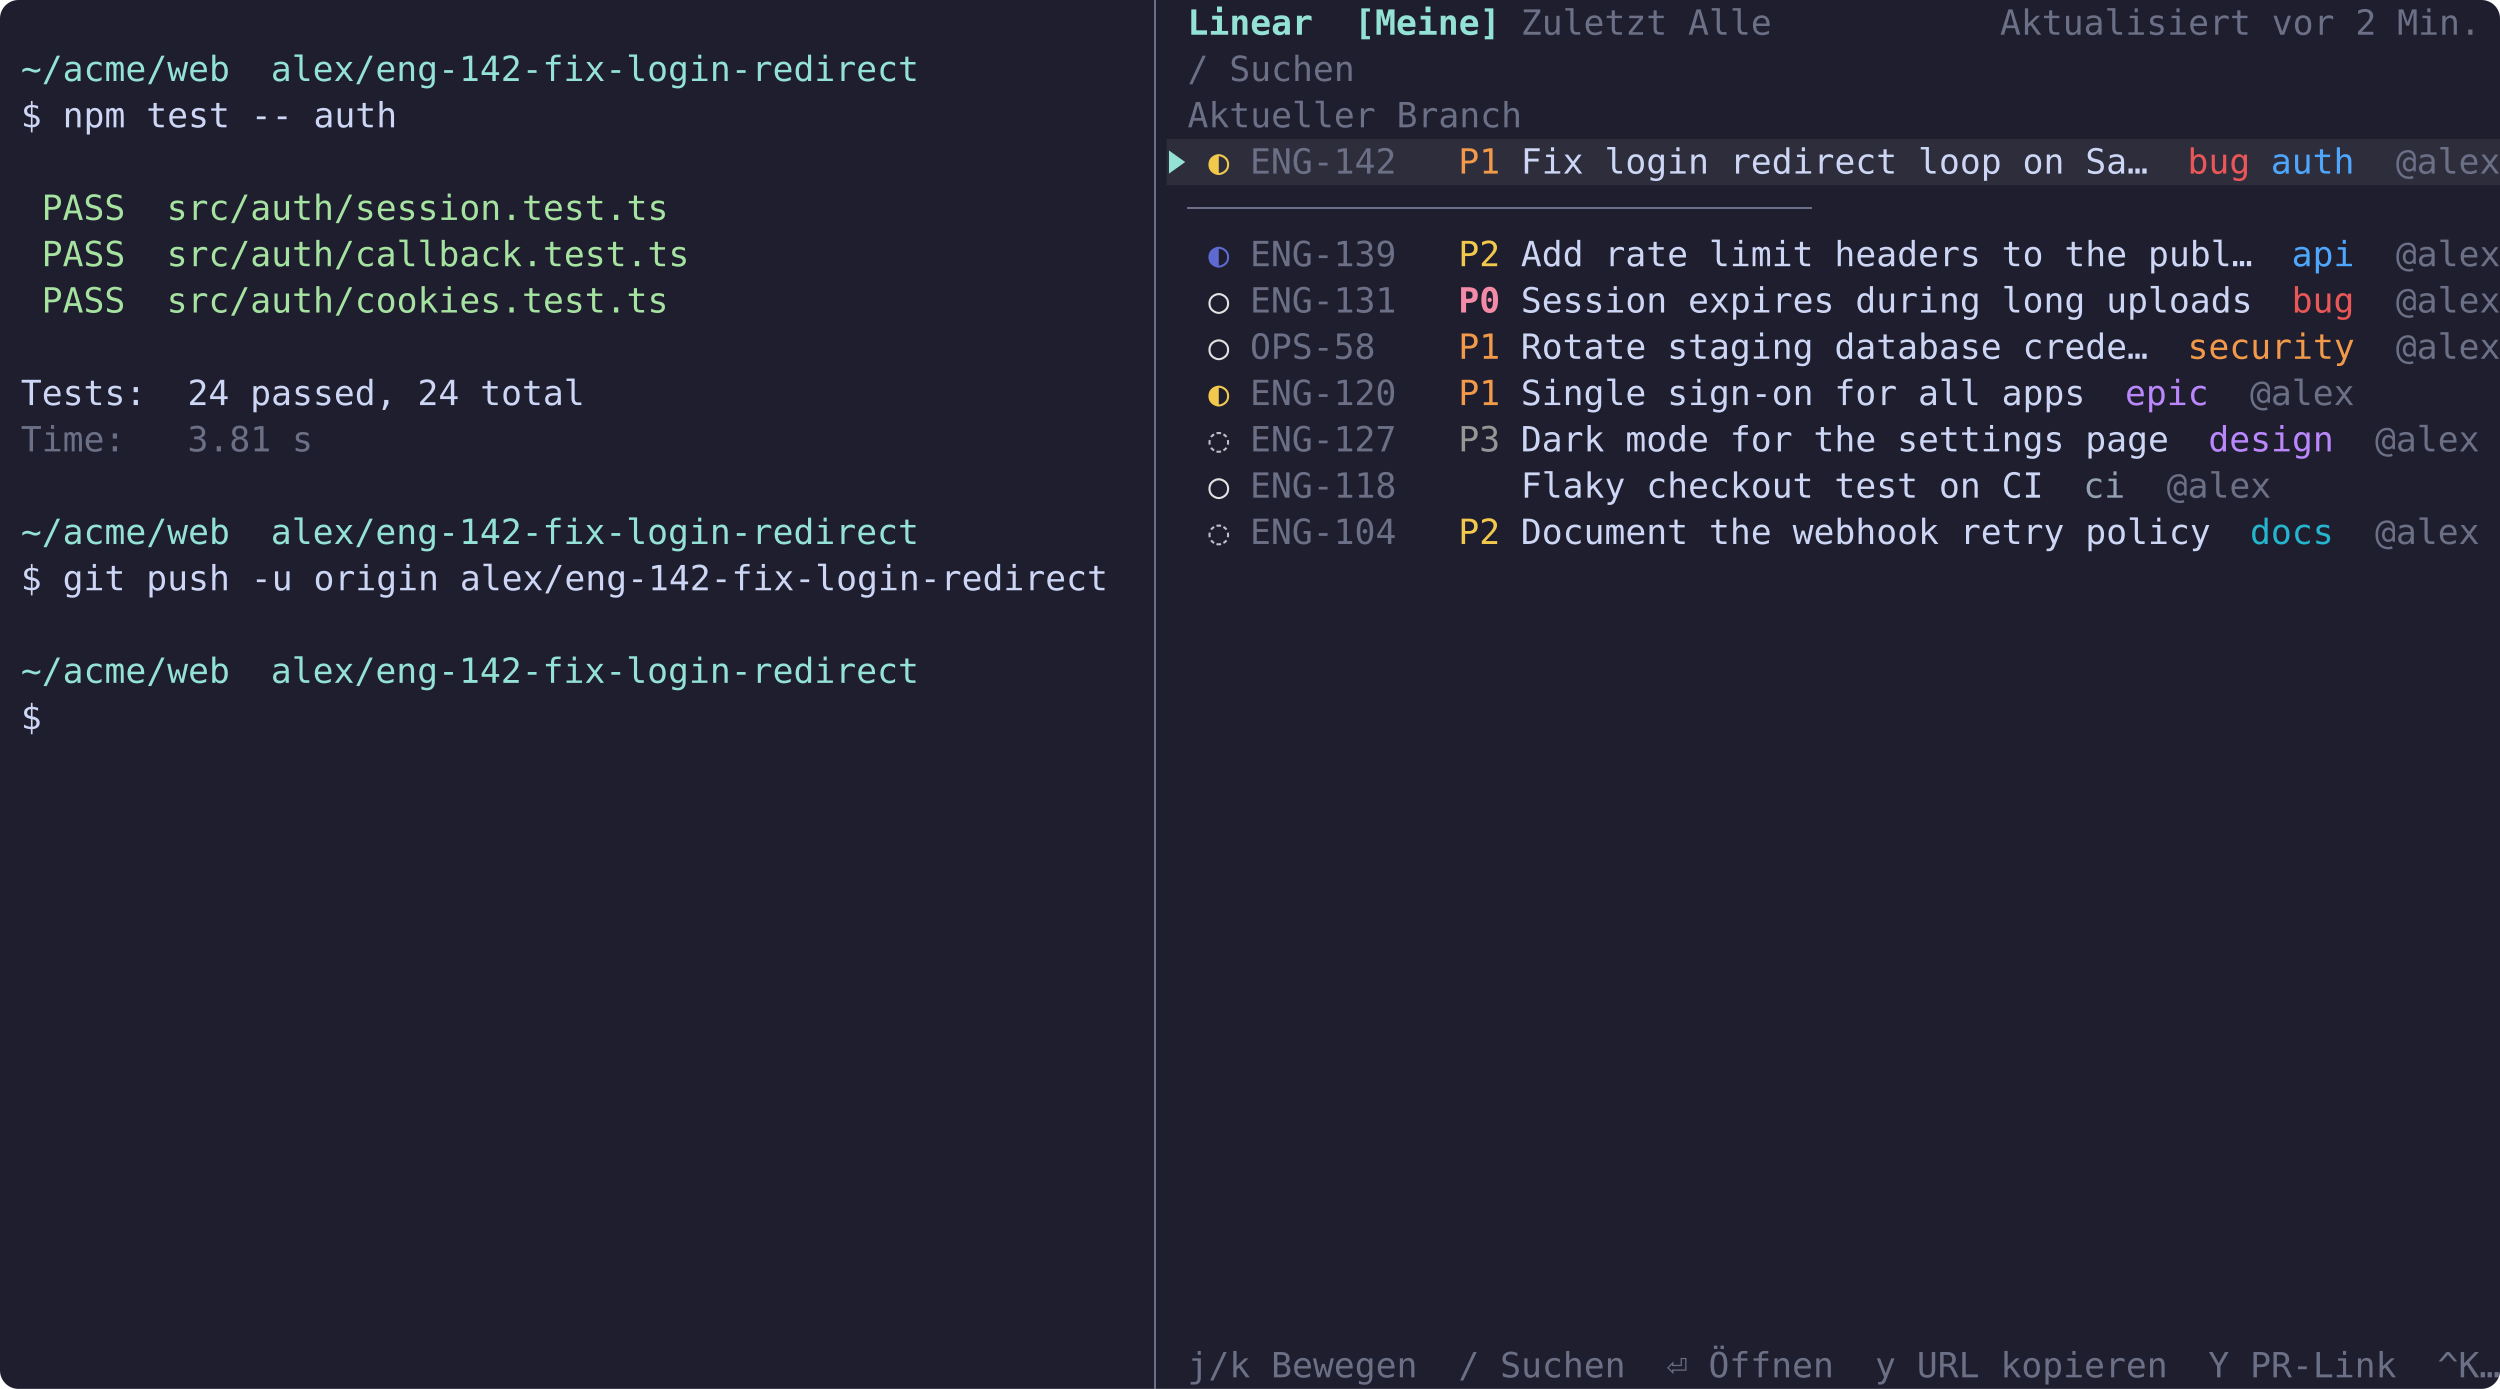
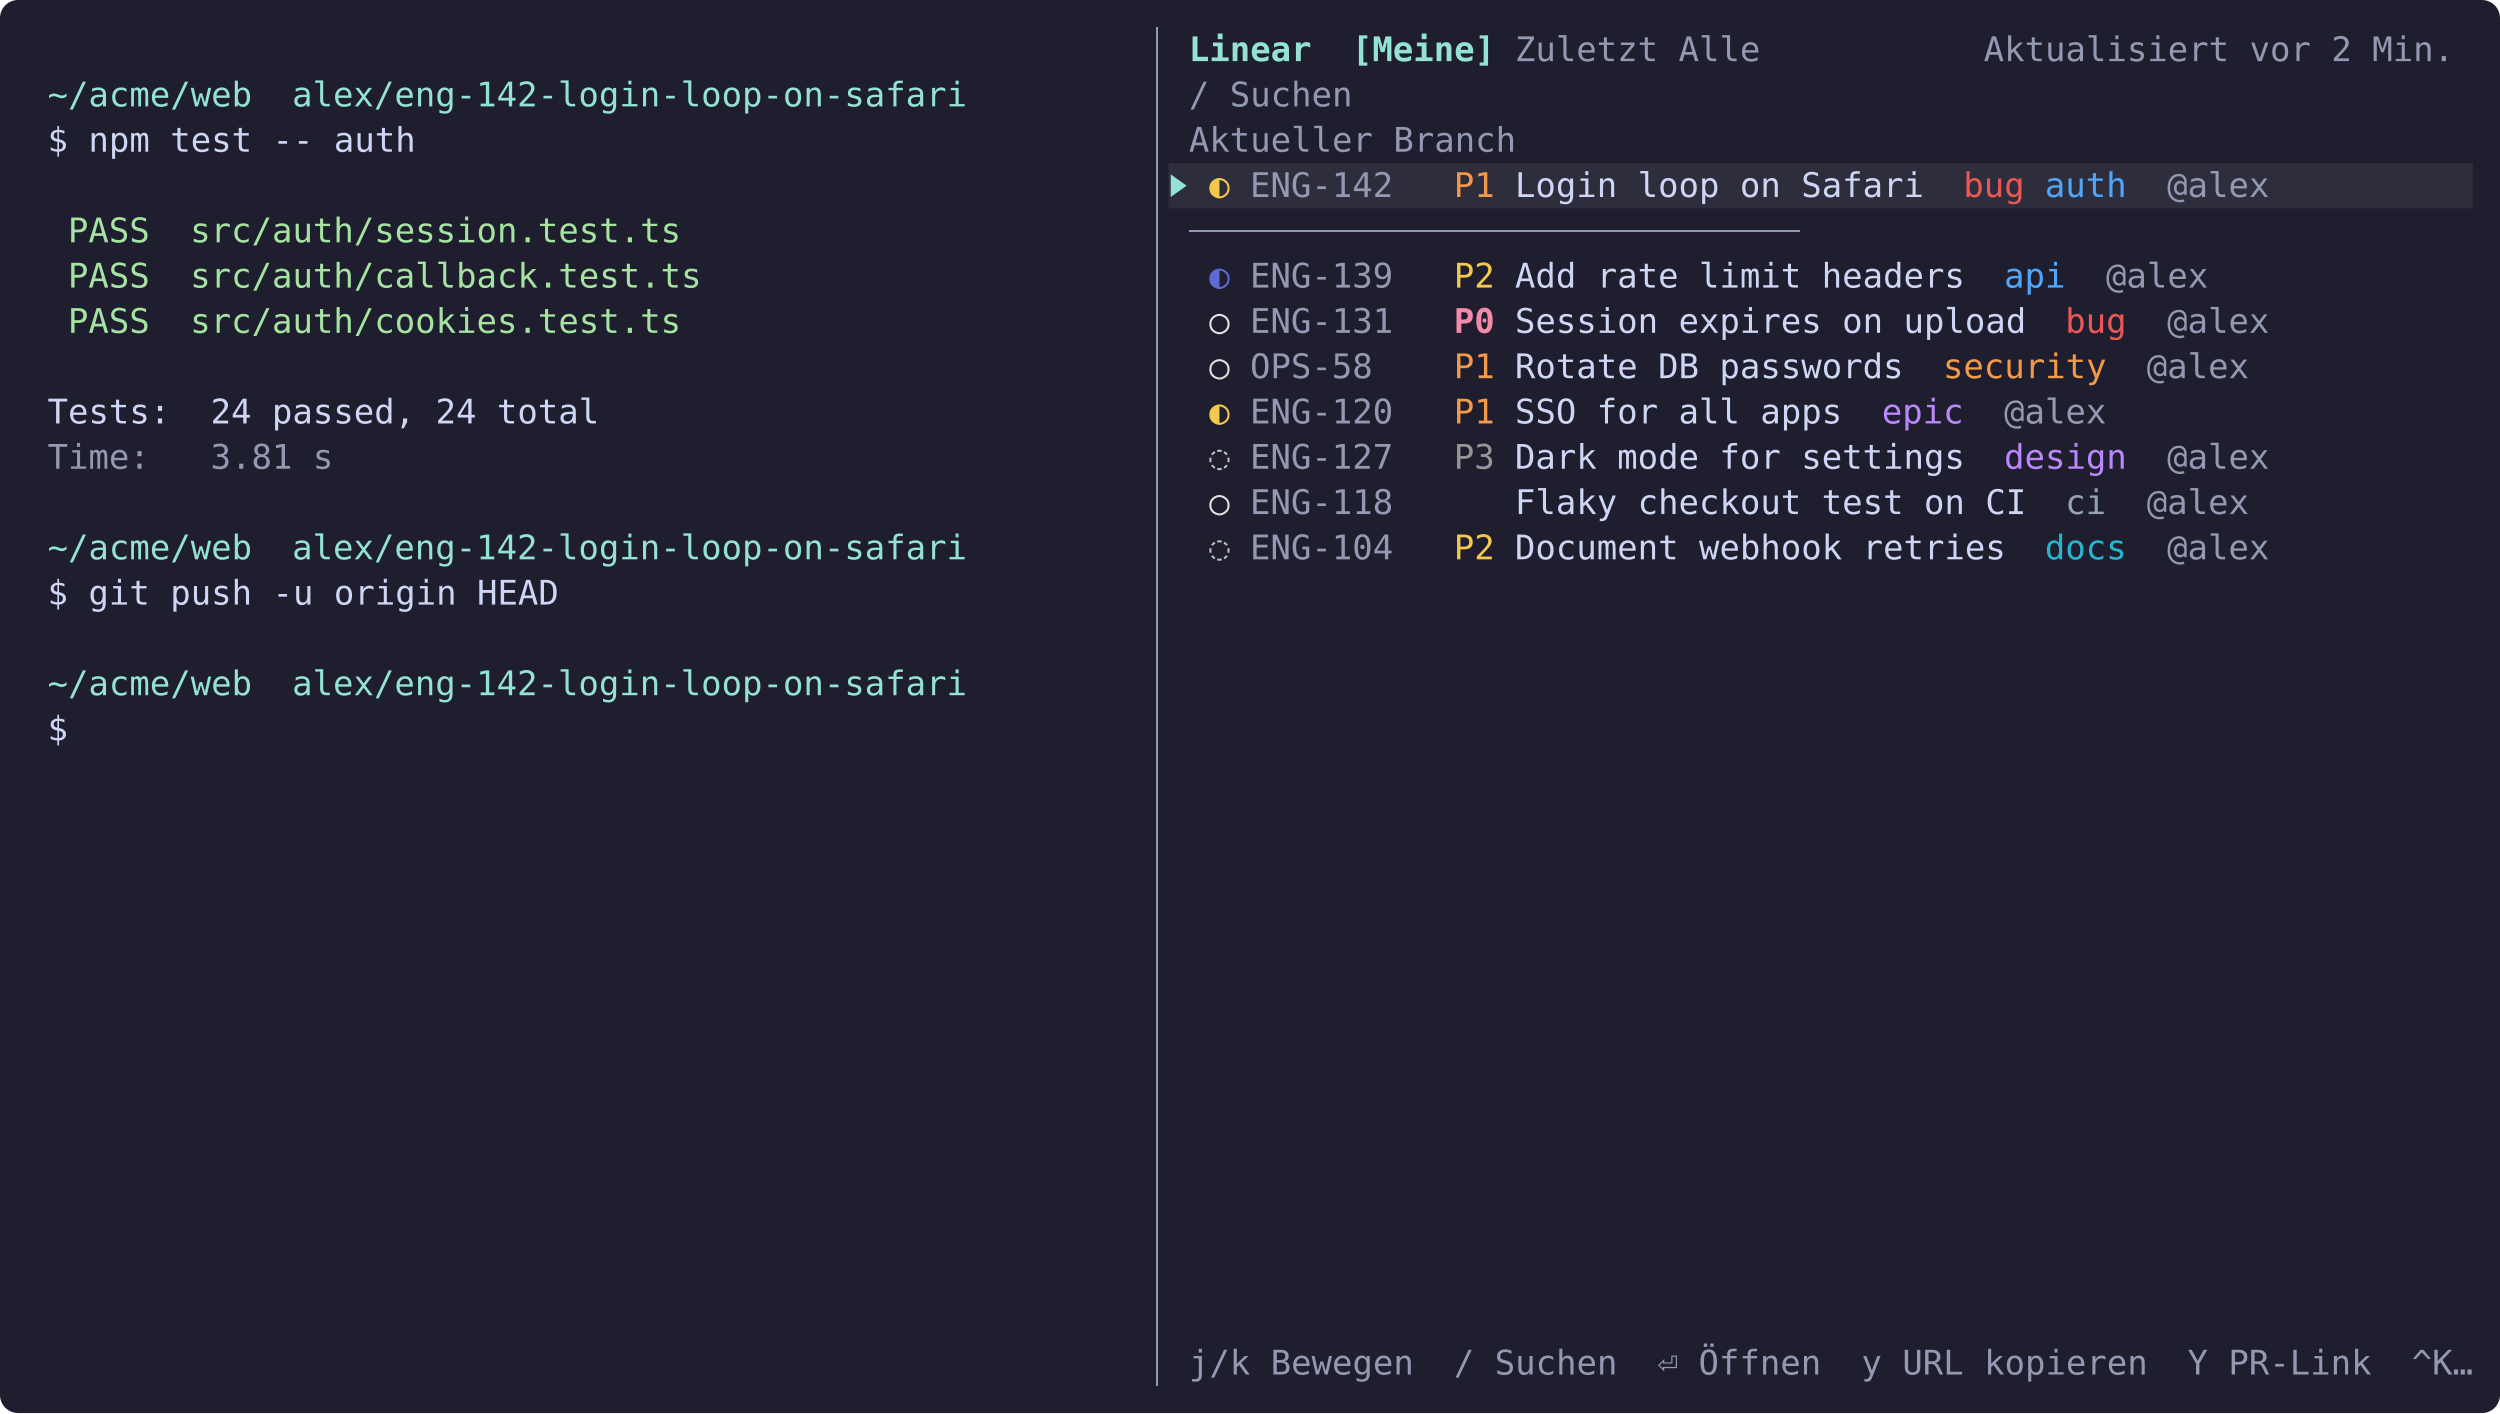
- <svg xmlns="http://www.w3.org/2000/svg" xml:lang="de" width="1080" height="600" viewBox="0 0 1080 600" font-family="ui-monospace, 'SF Mono', Menlo, Consolas, 'DejaVu Sans Mono', monospace" font-size="15">
-   <rect width="1080" height="600" rx="8" fill="#1e1e2e" />
-   <rect x="504" y="60" width="576" height="20" fill="#2d2d3c" />
-   <path d="M499 0V10M499 10V20M499 20V30M499 30V40M499 40V50M499 50V60M499 60V70M499 70V80M499 80V90M499 90V100M513 90H517M517 90H522M522 90H526M526 90H531M531 90H535M535 90H540M540 90H544M544 90H549M549 90H553M553 90H558M558 90H562M562 90H567M567 90H571M571 90H576M576 90H580M580 90H585M585 90H589M589 90H594M594 90H598M598 90H603M603 90H607M607 90H612M612 90H616M616 90H621M621 90H625M625 90H630M630 90H634M634 90H639M639 90H643M643 90H648M648 90H652M652 90H657M657 90H661M661 90H666M666 90H670M670 90H675M675 90H679M679 90H684M684 90H688M688 90H693M693 90H697M697 90H702M702 90H706M706 90H711M711 90H715M715 90H720M720 90H724M724 90H729M729 90H733M733 90H738M738 90H742M742 90H747M747 90H751M751 90H756M756 90H760M760 90H765M765 90H769M769 90H774M774 90H778M778 90H783M499 100V110M499 110V120M499 120V130M499 130V140M499 140V150M499 150V160M499 160V170M499 170V180M499 180V190M499 190V200M499 200V210M499 210V220M499 220V230M499 230V240M499 240V250M499 250V260M499 260V270M499 270V280M499 280V290M499 290V300M499 300V310M499 310V320M499 320V330M499 330V340M499 340V350M499 350V360M499 360V370M499 370V380M499 380V390M499 390V400M499 400V410M499 410V420M499 420V430M499 430V440M499 440V450M499 450V460M499 460V470M499 470V480M499 480V490M499 490V500M499 500V510M499 510V520M499 520V530M499 530V540M499 540V550M499 550V560M499 560V570M499 570V580M499 580V590M499 590V600" stroke="#6c7086" stroke-width="1" fill="none" shape-rendering="crispEdges" />
-   <path d="M505 65L512 70L505 75Z" fill="#94e2d5" />
-   <text x="513 522 531 540 549 558" y="15" fill="#94e2d5" font-weight="bold">Linear</text>
-   <text x="585 594 603 612 621 630 639" y="15" fill="#94e2d5" font-weight="bold">[Meine]</text>
-   <text x="657 666 675 684 693 702 711 720 729 738 747 756" y="15" fill="#6c7086">Zuletzt Alle</text>
-   <text x="864 873 882 891 900 909 918 927 936 945 954 963 972 981 990 999 1008 1017 1026 1035 1044 1053 1062" y="15" fill="#6c7086">Aktualisiert vor 2 Min.</text>
-   <text x="9 18 27 36 45 54 63 72 81 90" y="35" fill="#94e2d5">~/acme/web</text>
-   <text x="117 126 135 144 153 162 171 180 189 198 207 216 225 234 243 252 261 270 279 288 297 306 315 324 333 342 351 360 369 378 387" y="35" fill="#94e2d5">alex/eng-142-fix-login-redirect</text>
-   <text x="513 522 531 540 549 558 567 576" y="35" fill="#6c7086">/ Suchen</text>
-   <text x="9 18 27 36 45 54 63 72 81 90 99 108 117 126 135 144 153 162" y="55" fill="#cdd6f4">$ npm test -- auth</text>
-   <text x="513 522 531 540 549 558 567 576 585 594 603 612 621 630 639 648" y="55" fill="#6c7086">Aktueller Branch</text>
-   <text x="522" y="75" fill="#f2c94c">◐</text>
-   <text x="540 549 558 567 576 585 594" y="75" fill="#6c7086">ENG-142</text>
-   <text x="630 639" y="75" fill="#f2994a">P1</text>
-   <text x="657 666 675 684 693 702 711 720 729 738 747 756 765 774 783 792 801 810 819 828 837 846 855 864 873 882 891 900 909 918" y="75" fill="#cdd6f4">Fix login redirect loop on Sa…</text>
-   <text x="945 954 963" y="75" fill="#eb5757">bug</text>
-   <text x="981 990 999 1008" y="75" fill="#4ea7fc">auth</text>
-   <text x="1035 1044 1053 1062 1071" y="75" fill="#6c7086">@alex</text>
-   <text x="18 27 36 45" y="95" fill="#a6e3a1">PASS</text>
-   <text x="72 81 90 99 108 117 126 135 144 153 162 171 180 189 198 207 216 225 234 243 252 261 270 279" y="95" fill="#a6e3a1">src/auth/session.test.ts</text>
-   <text x="18 27 36 45" y="115" fill="#a6e3a1">PASS</text>
-   <text x="72 81 90 99 108 117 126 135 144 153 162 171 180 189 198 207 216 225 234 243 252 261 270 279 288" y="115" fill="#a6e3a1">src/auth/callback.test.ts</text>
-   <text x="522" y="115" fill="#5e6ad2">◐</text>
-   <text x="540 549 558 567 576 585 594" y="115" fill="#6c7086">ENG-139</text>
-   <text x="630 639" y="115" fill="#f2c94c">P2</text>
-   <text x="657 666 675 684 693 702 711 720 729 738 747 756 765 774 783 792 801 810 819 828 837 846 855 864 873 882 891 900 909 918 927 936 945 954 963" y="115" fill="#cdd6f4">Add rate limit headers to the publ…</text>
-   <text x="990 999 1008" y="115" fill="#4ea7fc">api</text>
-   <text x="1035 1044 1053 1062 1071" y="115" fill="#6c7086">@alex</text>
-   <text x="18 27 36 45" y="135" fill="#a6e3a1">PASS</text>
-   <text x="72 81 90 99 108 117 126 135 144 153 162 171 180 189 198 207 216 225 234 243 252 261 270 279" y="135" fill="#a6e3a1">src/auth/cookies.test.ts</text>
-   <text x="522" y="135" fill="#e2e2e2">○</text>
-   <text x="540 549 558 567 576 585 594" y="135" fill="#6c7086">ENG-131</text>
-   <text x="630 639" y="135" fill="#f38ba8" font-weight="bold">P0</text>
-   <text x="657 666 675 684 693 702 711 720 729 738 747 756 765 774 783 792 801 810 819 828 837 846 855 864 873 882 891 900 909 918 927 936 945 954 963" y="135" fill="#cdd6f4">Session expires during long uploads</text>
-   <text x="990 999 1008" y="135" fill="#eb5757">bug</text>
-   <text x="1035 1044 1053 1062 1071" y="135" fill="#6c7086">@alex</text>
-   <text x="522" y="155" fill="#e2e2e2">○</text>
-   <text x="540 549 558 567 576 585" y="155" fill="#6c7086">OPS-58</text>
-   <text x="630 639" y="155" fill="#f2994a">P1</text>
-   <text x="657 666 675 684 693 702 711 720 729 738 747 756 765 774 783 792 801 810 819 828 837 846 855 864 873 882 891 900 909 918" y="155" fill="#cdd6f4">Rotate staging database crede…</text>
-   <text x="945 954 963 972 981 990 999 1008" y="155" fill="#f2994a">security</text>
-   <text x="1035 1044 1053 1062 1071" y="155" fill="#6c7086">@alex</text>
-   <text x="9 18 27 36 45 54" y="175" fill="#cdd6f4">Tests:</text>
-   <text x="81 90 99 108 117 126 135 144 153 162 171 180 189 198 207 216 225 234 243" y="175" fill="#cdd6f4">24 passed, 24 total</text>
-   <text x="522" y="175" fill="#f2c94c">◐</text>
-   <text x="540 549 558 567 576 585 594" y="175" fill="#6c7086">ENG-120</text>
-   <text x="630 639" y="175" fill="#f2994a">P1</text>
-   <text x="657 666 675 684 693 702 711 720 729 738 747 756 765 774 783 792 801 810 819 828 837 846 855 864 873 882 891" y="175" fill="#cdd6f4">Single sign-on for all apps</text>
-   <text x="918 927 936 945" y="175" fill="#bb87fc">epic</text>
-   <text x="972 981 990 999 1008" y="175" fill="#6c7086">@alex</text>
-   <text x="9 18 27 36 45" y="195" fill="#6c7086">Time:</text>
-   <text x="81 90 99 108 117 126" y="195" fill="#6c7086">3.81 s</text>
-   <text x="522" y="195" fill="#bec2c8">◌</text>
-   <text x="540 549 558 567 576 585 594" y="195" fill="#6c7086">ENG-127</text>
-   <text x="630 639" y="195" fill="#969696">P3</text>
-   <text x="657 666 675 684 693 702 711 720 729 738 747 756 765 774 783 792 801 810 819 828 837 846 855 864 873 882 891 900 909 918 927" y="195" fill="#cdd6f4">Dark mode for the settings page</text>
-   <text x="954 963 972 981 990 999" y="195" fill="#bb87fc">design</text>
-   <text x="1026 1035 1044 1053 1062" y="195" fill="#6c7086">@alex</text>
-   <text x="522" y="215" fill="#e2e2e2">○</text>
-   <text x="540 549 558 567 576 585 594" y="215" fill="#6c7086">ENG-118</text>
-   <text x="657 666 675 684 693 702 711 720 729 738 747 756 765 774 783 792 801 810 819 828 837 846 855 864 873" y="215" fill="#cdd6f4">Flaky checkout test on CI</text>
-   <text x="900 909" y="215" fill="#95a2b3">ci</text>
-   <text x="936 945 954 963 972" y="215" fill="#6c7086">@alex</text>
-   <text x="9 18 27 36 45 54 63 72 81 90" y="235" fill="#94e2d5">~/acme/web</text>
-   <text x="117 126 135 144 153 162 171 180 189 198 207 216 225 234 243 252 261 270 279 288 297 306 315 324 333 342 351 360 369 378 387" y="235" fill="#94e2d5">alex/eng-142-fix-login-redirect</text>
-   <text x="522" y="235" fill="#bec2c8">◌</text>
-   <text x="540 549 558 567 576 585 594" y="235" fill="#6c7086">ENG-104</text>
-   <text x="630 639" y="235" fill="#f2c94c">P2</text>
-   <text x="657 666 675 684 693 702 711 720 729 738 747 756 765 774 783 792 801 810 819 828 837 846 855 864 873 882 891 900 909 918 927 936 945" y="235" fill="#cdd6f4">Document the webhook retry policy</text>
-   <text x="972 981 990 999" y="235" fill="#26b5ce">docs</text>
-   <text x="1026 1035 1044 1053 1062" y="235" fill="#6c7086">@alex</text>
-   <text x="9 18 27 36 45 54 63 72 81 90 99 108 117 126 135 144 153 162 171 180 189 198 207 216 225 234 243 252 261 270 279 288 297 306 315 324 333 342 351 360 369 378 387 396 405 414 423 432 441 450 459 468" y="255" fill="#cdd6f4">$ git push -u origin alex/eng-142-fix-login-redirect</text>
-   <text x="9 18 27 36 45 54 63 72 81 90" y="295" fill="#94e2d5">~/acme/web</text>
-   <text x="117 126 135 144 153 162 171 180 189 198 207 216 225 234 243 252 261 270 279 288 297 306 315 324 333 342 351 360 369 378 387" y="295" fill="#94e2d5">alex/eng-142-fix-login-redirect</text>
-   <text x="9" y="315" fill="#cdd6f4">$</text>
-   <text x="513 522 531 540 549 558 567 576 585 594 603" y="595" fill="#6c7086">j/k Bewegen</text>
-   <text x="630 639 648 657 666 675 684 693" y="595" fill="#6c7086">/ Suchen</text>
-   <text x="720 729 738 747 756 765 774 783" y="595" fill="#6c7086">⏎ Öffnen</text>
-   <text x="810 819 828 837 846 855 864 873 882 891 900 909 918 927" y="595" fill="#6c7086">y URL kopieren</text>
-   <text x="954 963 972 981 990 999 1008 1017 1026" y="595" fill="#6c7086">Y PR-Link</text>
-   <text x="1053 1062 1071" y="595" fill="#6c7086">^K…</text>
+ <svg xmlns="http://www.w3.org/2000/svg" xml:lang="de" width="1104" height="624" viewBox="0 0 1104 624" font-family="ui-monospace, 'SF Mono', Menlo, Consolas, 'DejaVu Sans Mono', monospace" font-size="15">
+   <rect width="1104" height="624" rx="8" fill="#1e1e2e" />
+   <g transform="translate(12 12)">
+     <rect x="504" y="60" width="576" height="20" fill="#2d2d3c" />
+     <path d="M499 0V10M499 10V20M499 20V30M499 30V40M499 40V50M499 50V60M499 60V70M499 70V80M499 80V90M499 90V100M513 90H517M517 90H522M522 90H526M526 90H531M531 90H535M535 90H540M540 90H544M544 90H549M549 90H553M553 90H558M558 90H562M562 90H567M567 90H571M571 90H576M576 90H580M580 90H585M585 90H589M589 90H594M594 90H598M598 90H603M603 90H607M607 90H612M612 90H616M616 90H621M621 90H625M625 90H630M630 90H634M634 90H639M639 90H643M643 90H648M648 90H652M652 90H657M657 90H661M661 90H666M666 90H670M670 90H675M675 90H679M679 90H684M684 90H688M688 90H693M693 90H697M697 90H702M702 90H706M706 90H711M711 90H715M715 90H720M720 90H724M724 90H729M729 90H733M733 90H738M738 90H742M742 90H747M747 90H751M751 90H756M756 90H760M760 90H765M765 90H769M769 90H774M774 90H778M778 90H783M499 100V110M499 110V120M499 120V130M499 130V140M499 140V150M499 150V160M499 160V170M499 170V180M499 180V190M499 190V200M499 200V210M499 210V220M499 220V230M499 230V240M499 240V250M499 250V260M499 260V270M499 270V280M499 280V290M499 290V300M499 300V310M499 310V320M499 320V330M499 330V340M499 340V350M499 350V360M499 360V370M499 370V380M499 380V390M499 390V400M499 400V410M499 410V420M499 420V430M499 430V440M499 440V450M499 450V460M499 460V470M499 470V480M499 480V490M499 490V500M499 500V510M499 510V520M499 520V530M499 530V540M499 540V550M499 550V560M499 560V570M499 570V580M499 580V590M499 590V600" stroke="#9399b2" stroke-width="1" fill="none" shape-rendering="crispEdges" />
+     <path d="M505 65L512 70L505 75Z" fill="#94e2d5" />
+     <text x="513 522 531 540 549 558" y="15" fill="#94e2d5" font-weight="bold">Linear</text>
+     <text x="585 594 603 612 621 630 639" y="15" fill="#94e2d5" font-weight="bold">[Meine]</text>
+     <text x="657 666 675 684 693 702 711 720 729 738 747 756" y="15" fill="#9399b2">Zuletzt Alle</text>
+     <text x="864 873 882 891 900 909 918 927 936 945 954 963 972 981 990 999 1008 1017 1026 1035 1044 1053 1062" y="15" fill="#9399b2">Aktualisiert vor 2 Min.</text>
+     <text x="9 18 27 36 45 54 63 72 81 90" y="35" fill="#94e2d5">~/acme/web</text>
+     <text x="117 126 135 144 153 162 171 180 189 198 207 216 225 234 243 252 261 270 279 288 297 306 315 324 333 342 351 360 369 378 387 396 405" y="35" fill="#94e2d5">alex/eng-142-login-loop-on-safari</text>
+     <text x="513 522 531 540 549 558 567 576" y="35" fill="#9399b2">/ Suchen</text>
+     <text x="9 18 27 36 45 54 63 72 81 90 99 108 117 126 135 144 153 162" y="55" fill="#cdd6f4">$ npm test -- auth</text>
+     <text x="513 522 531 540 549 558 567 576 585 594 603 612 621 630 639 648" y="55" fill="#9399b2">Aktueller Branch</text>
+     <text x="522" y="75" fill="#f2c94c">◐</text>
+     <text x="540 549 558 567 576 585 594" y="75" fill="#9399b2">ENG-142</text>
+     <text x="630 639" y="75" fill="#f2994a">P1</text>
+     <text x="657 666 675 684 693 702 711 720 729 738 747 756 765 774 783 792 801 810 819 828" y="75" fill="#cdd6f4">Login loop on Safari</text>
+     <text x="855 864 873" y="75" fill="#eb5757">bug</text>
+     <text x="891 900 909 918" y="75" fill="#4ea7fc">auth</text>
+     <text x="945 954 963 972 981" y="75" fill="#9399b2">@alex</text>
+     <text x="18 27 36 45" y="95" fill="#a6e3a1">PASS</text>
+     <text x="72 81 90 99 108 117 126 135 144 153 162 171 180 189 198 207 216 225 234 243 252 261 270 279" y="95" fill="#a6e3a1">src/auth/session.test.ts</text>
+     <text x="18 27 36 45" y="115" fill="#a6e3a1">PASS</text>
+     <text x="72 81 90 99 108 117 126 135 144 153 162 171 180 189 198 207 216 225 234 243 252 261 270 279 288" y="115" fill="#a6e3a1">src/auth/callback.test.ts</text>
+     <text x="522" y="115" fill="#5e6ad2">◐</text>
+     <text x="540 549 558 567 576 585 594" y="115" fill="#9399b2">ENG-139</text>
+     <text x="630 639" y="115" fill="#f2c94c">P2</text>
+     <text x="657 666 675 684 693 702 711 720 729 738 747 756 765 774 783 792 801 810 819 828 837 846" y="115" fill="#cdd6f4">Add rate limit headers</text>
+     <text x="873 882 891" y="115" fill="#4ea7fc">api</text>
+     <text x="918 927 936 945 954" y="115" fill="#9399b2">@alex</text>
+     <text x="18 27 36 45" y="135" fill="#a6e3a1">PASS</text>
+     <text x="72 81 90 99 108 117 126 135 144 153 162 171 180 189 198 207 216 225 234 243 252 261 270 279" y="135" fill="#a6e3a1">src/auth/cookies.test.ts</text>
+     <text x="522" y="135" fill="#e2e2e2">○</text>
+     <text x="540 549 558 567 576 585 594" y="135" fill="#9399b2">ENG-131</text>
+     <text x="630 639" y="135" fill="#f38ba8" font-weight="bold">P0</text>
+     <text x="657 666 675 684 693 702 711 720 729 738 747 756 765 774 783 792 801 810 819 828 837 846 855 864 873" y="135" fill="#cdd6f4">Session expires on upload</text>
+     <text x="900 909 918" y="135" fill="#eb5757">bug</text>
+     <text x="945 954 963 972 981" y="135" fill="#9399b2">@alex</text>
+     <text x="522" y="155" fill="#e2e2e2">○</text>
+     <text x="540 549 558 567 576 585" y="155" fill="#9399b2">OPS-58</text>
+     <text x="630 639" y="155" fill="#f2994a">P1</text>
+     <text x="657 666 675 684 693 702 711 720 729 738 747 756 765 774 783 792 801 810 819" y="155" fill="#cdd6f4">Rotate DB passwords</text>
+     <text x="846 855 864 873 882 891 900 909" y="155" fill="#f2994a">security</text>
+     <text x="936 945 954 963 972" y="155" fill="#9399b2">@alex</text>
+     <text x="9 18 27 36 45 54" y="175" fill="#cdd6f4">Tests:</text>
+     <text x="81 90 99 108 117 126 135 144 153 162 171 180 189 198 207 216 225 234 243" y="175" fill="#cdd6f4">24 passed, 24 total</text>
+     <text x="522" y="175" fill="#f2c94c">◐</text>
+     <text x="540 549 558 567 576 585 594" y="175" fill="#9399b2">ENG-120</text>
+     <text x="630 639" y="175" fill="#f2994a">P1</text>
+     <text x="657 666 675 684 693 702 711 720 729 738 747 756 765 774 783 792" y="175" fill="#cdd6f4">SSO for all apps</text>
+     <text x="819 828 837 846" y="175" fill="#bb87fc">epic</text>
+     <text x="873 882 891 900 909" y="175" fill="#9399b2">@alex</text>
+     <text x="9 18 27 36 45" y="195" fill="#9399b2">Time:</text>
+     <text x="81 90 99 108 117 126" y="195" fill="#9399b2">3.81 s</text>
+     <text x="522" y="195" fill="#bec2c8">◌</text>
+     <text x="540 549 558 567 576 585 594" y="195" fill="#9399b2">ENG-127</text>
+     <text x="630 639" y="195" fill="#969696">P3</text>
+     <text x="657 666 675 684 693 702 711 720 729 738 747 756 765 774 783 792 801 810 819 828 837 846" y="195" fill="#cdd6f4">Dark mode for settings</text>
+     <text x="873 882 891 900 909 918" y="195" fill="#bb87fc">design</text>
+     <text x="945 954 963 972 981" y="195" fill="#9399b2">@alex</text>
+     <text x="522" y="215" fill="#e2e2e2">○</text>
+     <text x="540 549 558 567 576 585 594" y="215" fill="#9399b2">ENG-118</text>
+     <text x="657 666 675 684 693 702 711 720 729 738 747 756 765 774 783 792 801 810 819 828 837 846 855 864 873" y="215" fill="#cdd6f4">Flaky checkout test on CI</text>
+     <text x="900 909" y="215" fill="#95a2b3">ci</text>
+     <text x="936 945 954 963 972" y="215" fill="#9399b2">@alex</text>
+     <text x="9 18 27 36 45 54 63 72 81 90" y="235" fill="#94e2d5">~/acme/web</text>
+     <text x="117 126 135 144 153 162 171 180 189 198 207 216 225 234 243 252 261 270 279 288 297 306 315 324 333 342 351 360 369 378 387 396 405" y="235" fill="#94e2d5">alex/eng-142-login-loop-on-safari</text>
+     <text x="522" y="235" fill="#bec2c8">◌</text>
+     <text x="540 549 558 567 576 585 594" y="235" fill="#9399b2">ENG-104</text>
+     <text x="630 639" y="235" fill="#f2c94c">P2</text>
+     <text x="657 666 675 684 693 702 711 720 729 738 747 756 765 774 783 792 801 810 819 828 837 846 855 864" y="235" fill="#cdd6f4">Document webhook retries</text>
+     <text x="891 900 909 918" y="235" fill="#26b5ce">docs</text>
+     <text x="945 954 963 972 981" y="235" fill="#9399b2">@alex</text>
+     <text x="9 18 27 36 45 54 63 72 81 90 99 108 117 126 135 144 153 162 171 180 189 198 207 216 225" y="255" fill="#cdd6f4">$ git push -u origin HEAD</text>
+     <text x="9 18 27 36 45 54 63 72 81 90" y="295" fill="#94e2d5">~/acme/web</text>
+     <text x="117 126 135 144 153 162 171 180 189 198 207 216 225 234 243 252 261 270 279 288 297 306 315 324 333 342 351 360 369 378 387 396 405" y="295" fill="#94e2d5">alex/eng-142-login-loop-on-safari</text>
+     <text x="9" y="315" fill="#cdd6f4">$</text>
+     <text x="513 522 531 540 549 558 567 576 585 594 603" y="595" fill="#9399b2">j/k Bewegen</text>
+     <text x="630 639 648 657 666 675 684 693" y="595" fill="#9399b2">/ Suchen</text>
+     <text x="720 729 738 747 756 765 774 783" y="595" fill="#9399b2">⏎ Öffnen</text>
+     <text x="810 819 828 837 846 855 864 873 882 891 900 909 918 927" y="595" fill="#9399b2">y URL kopieren</text>
+     <text x="954 963 972 981 990 999 1008 1017 1026" y="595" fill="#9399b2">Y PR-Link</text>
+     <text x="1053 1062 1071" y="595" fill="#9399b2">^K…</text>
+   </g>
</svg>
